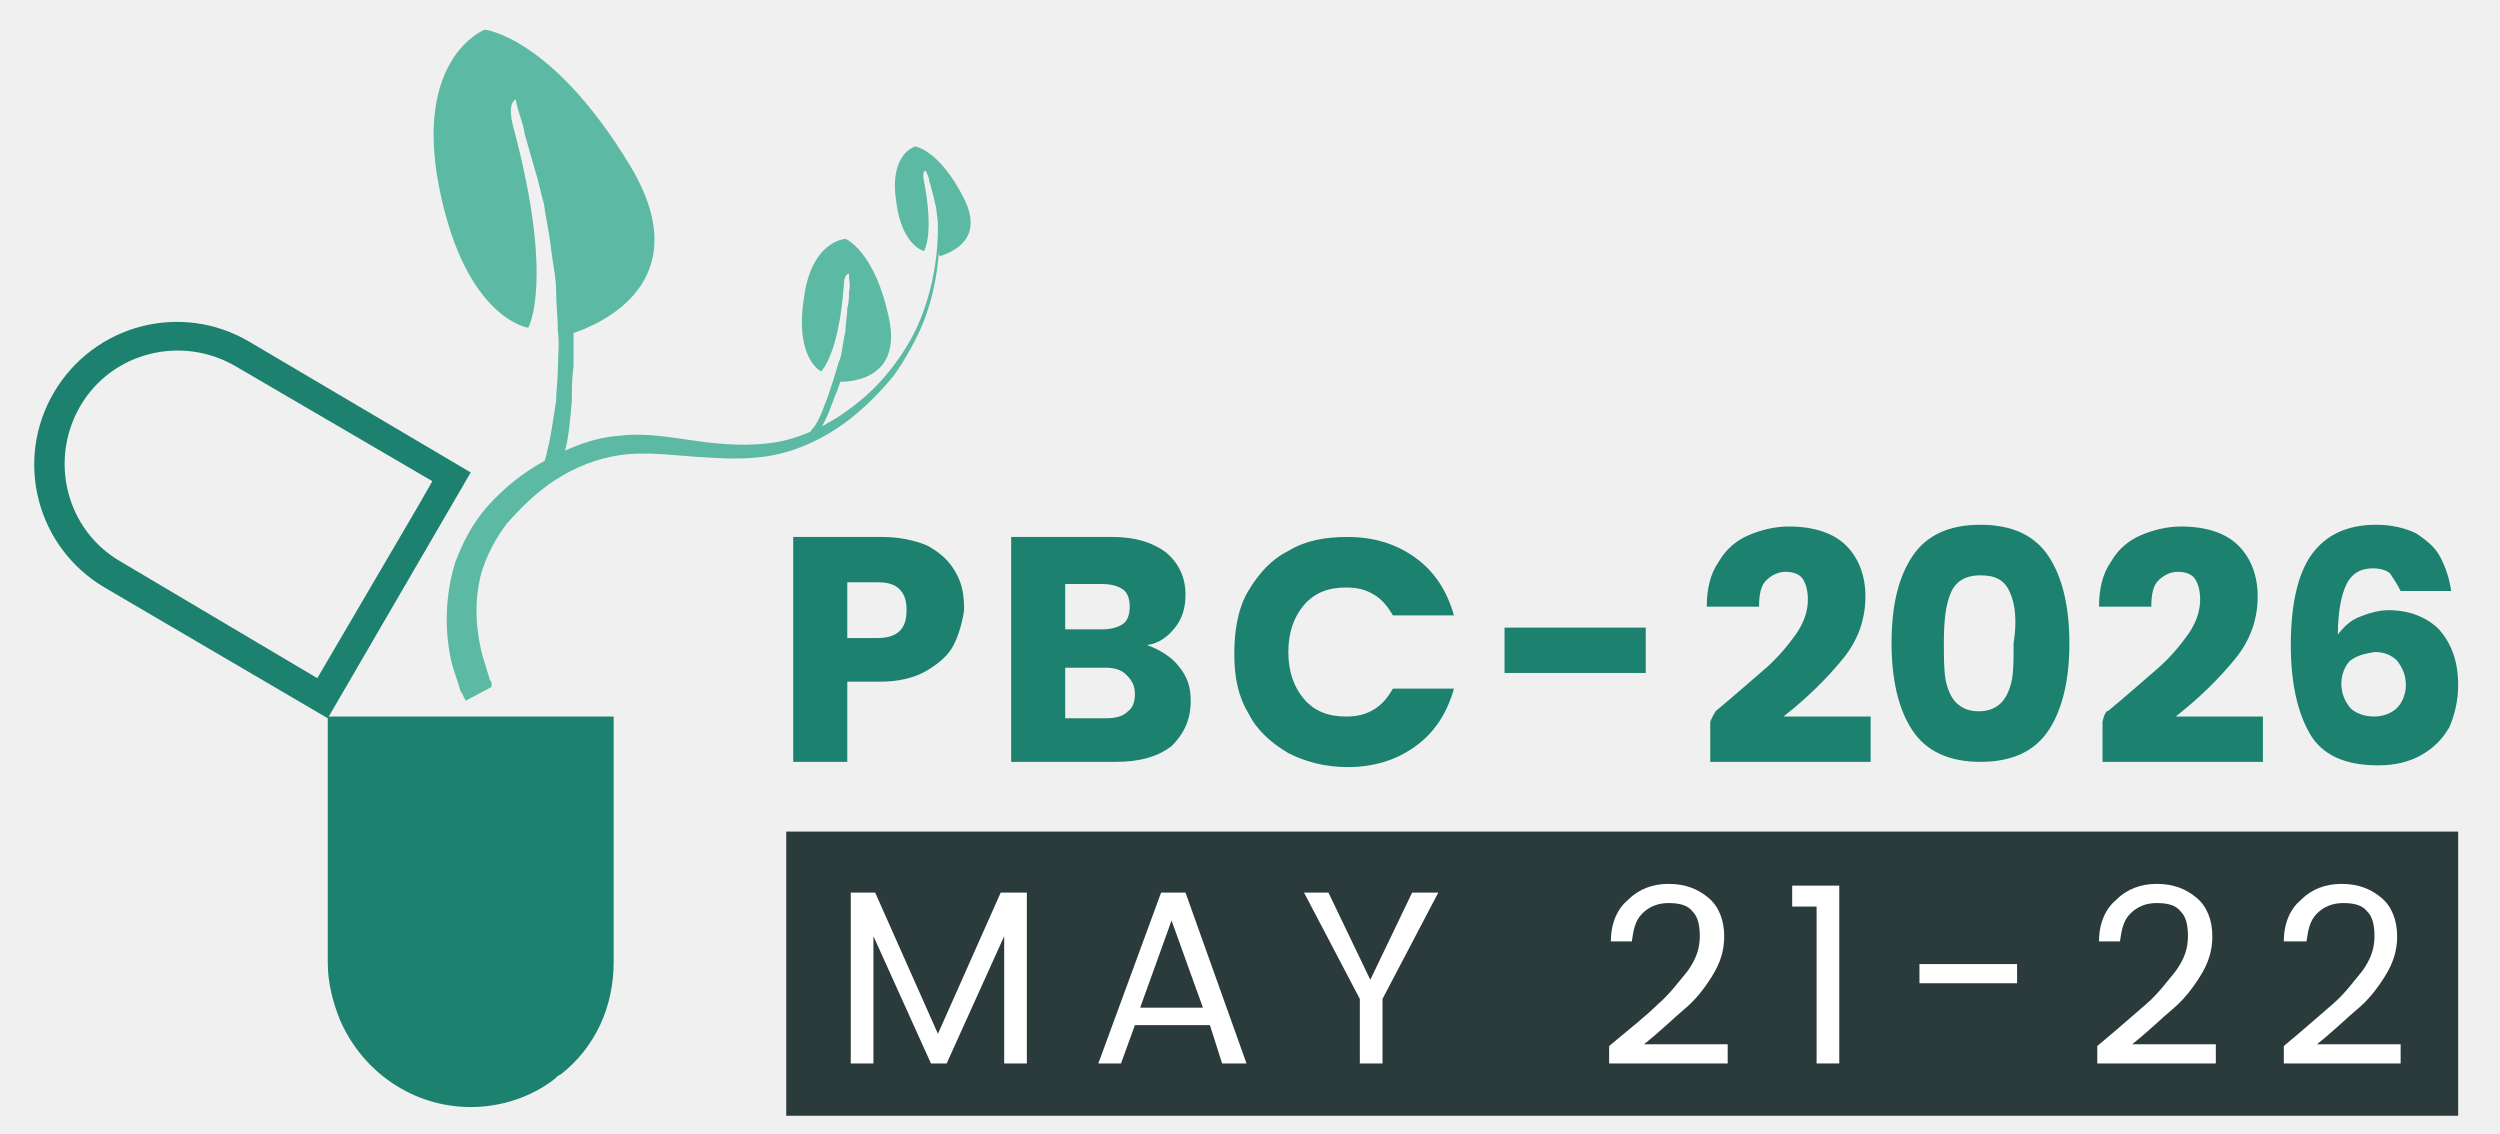
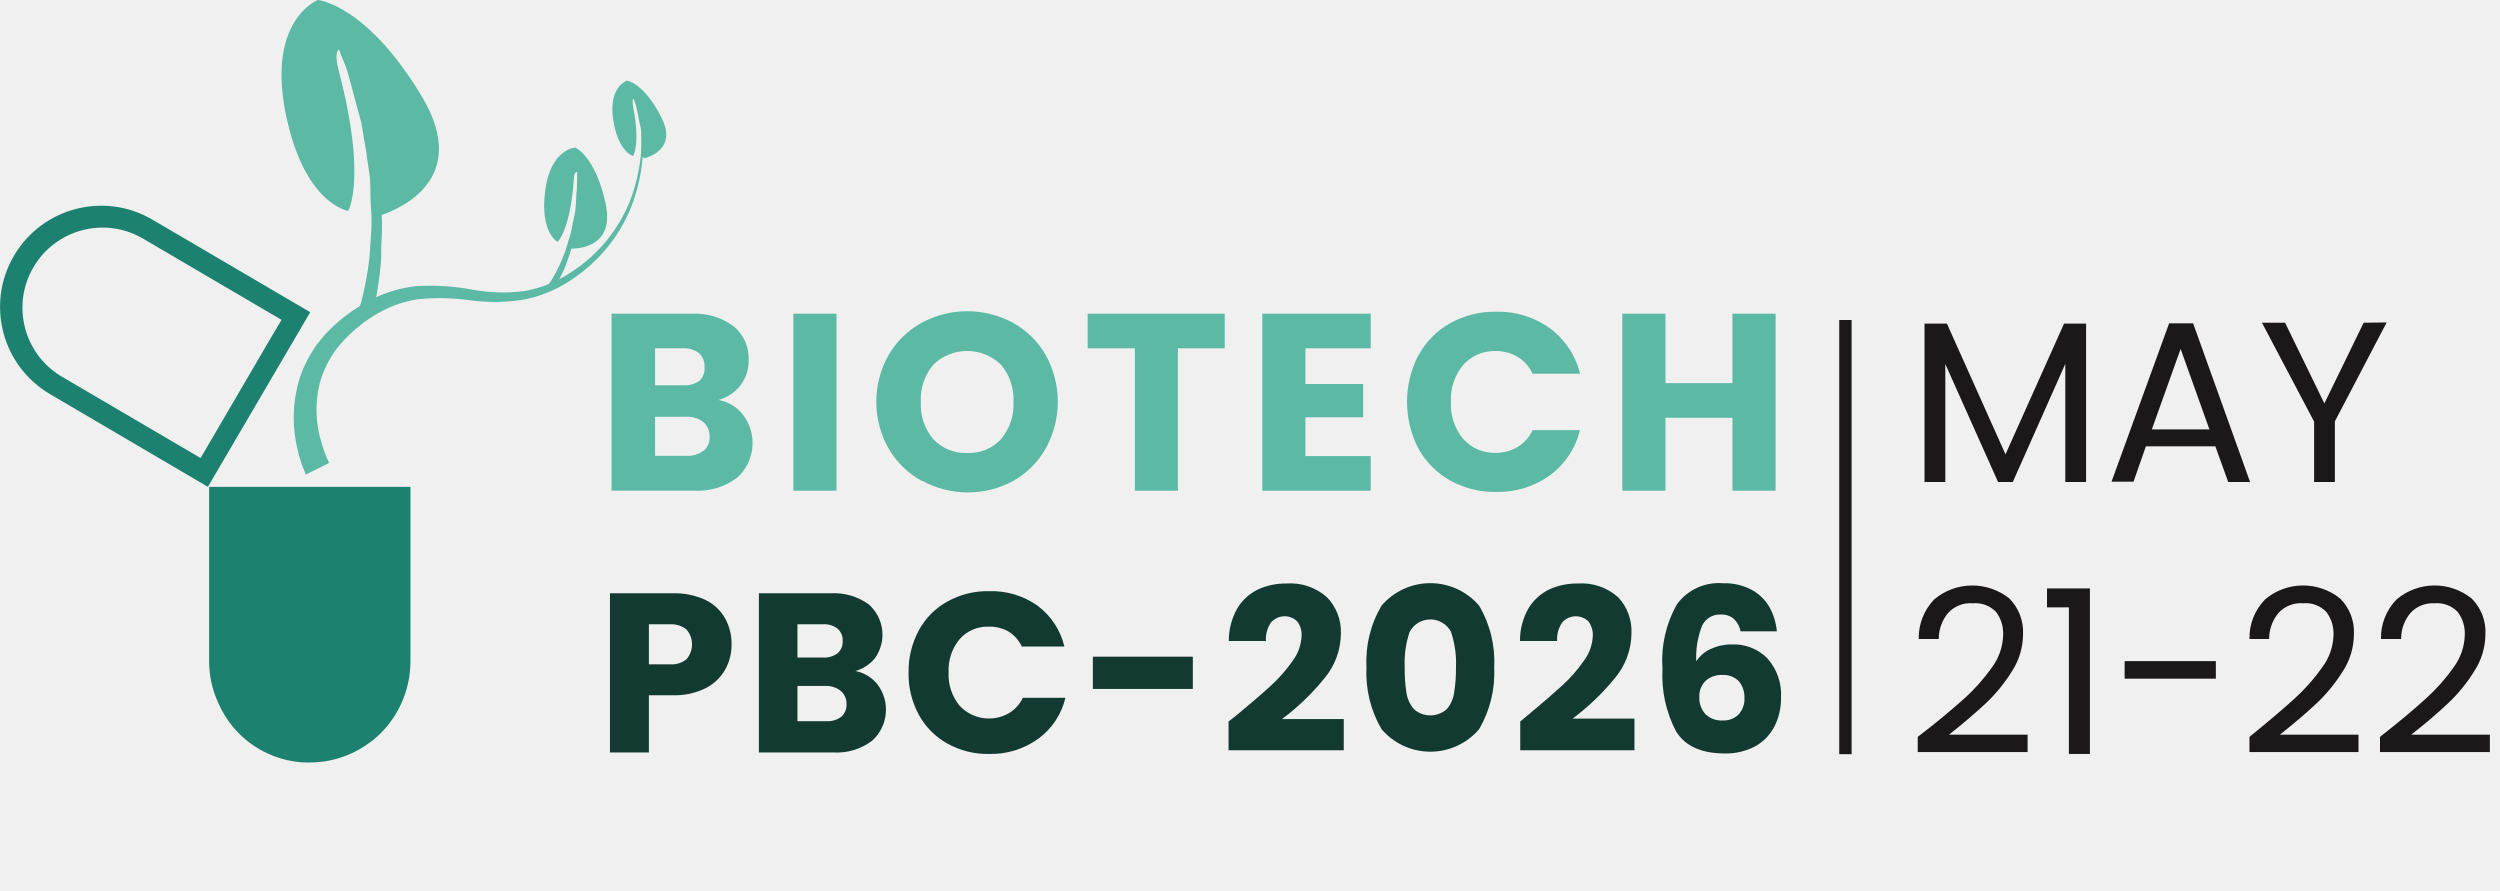
- <svg xmlns="http://www.w3.org/2000/svg" version="1.1" id="Layer_1" x="0px" y="0px" viewBox="0 0 143.4 65" style="enable-background:new 0 0 143.4 65;" xml:space="preserve">
-   <style type="text/css">
- 	.st0{fill:#2F2F2F;}
- 	.st1{fill:#B21A81;}
- 	.st2{fill:#FFFFFF;}
- 	.st3{fill:#3C3E3D;}
- 	.st4{fill:#31BFC3;}
- 	.st5{opacity:0.25;}
- 	.st6{fill:#808080;}
- 	.st7{fill:none;stroke:#808080;stroke-width:0.398;stroke-miterlimit:10;}
- 	.st8{fill:#93B48E;}
- 	.st9{opacity:0.88;fill:none;stroke:#93B48E;stroke-width:0.914;stroke-miterlimit:10;}
- 	.st10{fill:#E9A036;}
- 	.st11{fill:#A95A21;}
- 	.st12{fill:none;stroke:#DE001C;stroke-width:0.487;stroke-miterlimit:10;}
- 	.st13{fill:#1C816E;}
- 	.st14{fill:#5BB9A4;}
- 	.st15{fill:#122D24;}
- 	.st16{fill:#175929;}
- 	.st17{fill:#80BC27;}
- 	.st18{fill:#7FBA28;}
- 	.st19{fill:#7FB829;}
- 	.st20{fill:#80BC28;}
- 	.st21{fill:#80BC2A;}
- 	.st22{fill:#3C7651;}
- 	.st23{fill:#3B7550;}
- 	.st24{fill:#80AA94;}
- 	.st25{fill:#FAFCFC;}
- 	.st26{fill:#25524A;}
- 	.st27{fill:#A9A01F;}
- 	.st28{fill:#23995B;}
- 	.st29{fill:#1D4479;}
- 	.st30{fill:none;stroke:#262728;stroke-width:1.077;stroke-miterlimit:10;}
- 	.st31{fill:#28378C;}
- 	.st32{fill:#40A6E2;}
- 	.st33{fill:#FCCE1C;}
- 	.st34{fill:none;stroke:#737373;stroke-width:1.11;stroke-miterlimit:10;}
- 	.st35{fill:#00B9D7;}
- 	.st36{fill:none;stroke:#FFFFFF;stroke-width:1.562;stroke-miterlimit:10;}
- 	.st37{fill:#2B3A3B;}
- 	.st38{fill:none;stroke:#6E1215;stroke-width:0.642;stroke-miterlimit:10;}
- 	.st39{fill:none;stroke:#6E1215;stroke-width:0.447;stroke-miterlimit:10;}
- 	.st40{opacity:0.88;fill:none;stroke:#93B48E;stroke-width:0.56;stroke-miterlimit:10;}
- 	.st41{fill:none;stroke:#FFFFFF;stroke-width:0.94;stroke-miterlimit:10;}
- 	.st42{fill:none;stroke:#737373;stroke-width:0.501;stroke-miterlimit:10;}
- 	.st43{fill:none;stroke:#FFFFFF;stroke-width:1.389;stroke-miterlimit:10;}
- 	.st44{fill:none;stroke:#737373;stroke-width:0.74;stroke-miterlimit:10;}
- 	.st45{fill:none;stroke:#23995B;stroke-width:0.663;stroke-miterlimit:10;}
- 	.st46{fill:none;stroke:#23995B;stroke-width:0.396;stroke-miterlimit:10;}
- 	.st47{fill:none;stroke:#28378C;stroke-width:2;stroke-miterlimit:10;}
- 	.st48{fill:none;stroke:#28378C;stroke-width:1.091;stroke-miterlimit:10;}
- 	.st49{fill:#96AFCE;}
- 	.st50{fill:#3B3888;}
- 	.st51{fill:none;stroke:#DE001C;stroke-width:0.451;stroke-miterlimit:10;}
- 	.st52{fill:none;stroke:#DE001C;stroke-width:0.198;stroke-miterlimit:10;}
- 	.st53{fill:none;stroke:#DE001C;stroke-width:0.354;stroke-miterlimit:10;}
- 	.st54{fill:none;stroke:#808080;stroke-width:0.342;stroke-miterlimit:10;}
- 	.st55{fill:none;stroke:#808080;stroke-width:0.228;stroke-miterlimit:10;}
- 	.st56{fill:#37B2B5;}
- 	.st57{fill:#000100;}
- 	.st58{fill:none;stroke:#C85119;stroke-width:0.847;stroke-miterlimit:10;}
- 	.st59{fill:#C85119;}
- 	.st60{fill:#1A1718;}
- 	.st61{fill:none;stroke:#96AFCE;stroke-width:0.524;stroke-miterlimit:10;}
- 	.st62{fill:#F2F3F1;}
- 	.st63{fill:#F2F3F2;}
- 	.st64{fill:#F1F6F2;}
- 	.st65{fill:#EFF2F0;}
- 	.st66{fill:#DFE8E2;}
- 	.st67{fill:#EDF0EC;}
- 	.st68{fill:none;stroke:#808080;stroke-width:0.736;stroke-miterlimit:10;}
- 	.st69{fill:none;stroke:#25524A;stroke-width:1.193;stroke-miterlimit:10;}
- 	.st70{fill:#3CA835;}
- 	.st71{fill:#020201;}
- 	.st72{fill:#37B2B5;stroke:#37B2B5;stroke-width:0.682;stroke-miterlimit:10;}
- 	.st73{fill:#737373;}
- 	.st74{fill:#0B4485;}
- 	.st75{fill:none;stroke:#262728;stroke-width:1.19;stroke-miterlimit:10;}
- 	.st76{fill:#6E1215;}
- 	.st77{opacity:0.88;}
- 	.st78{fill:#DE001C;}
- 	.st79{fill:#DF001B;}
- 	.st80{fill:#020201;stroke:#FFFFFF;stroke-width:0.541;stroke-miterlimit:10;}
- 	.st81{fill:#DF001B;stroke:#FFFFFF;stroke-width:0.541;stroke-miterlimit:10;}
- 	.st82{fill:#FFFFFF;stroke:#FFFFFF;stroke-width:2;stroke-miterlimit:10;}
- 	.st83{fill:#23985B;}
- 	.st84{fill:#262728;}
- 	.st85{fill:none;stroke:#FFFFFF;stroke-width:1.614;stroke-miterlimit:10;}
- 	.st86{fill:none;stroke:#737373;stroke-width:0.765;stroke-miterlimit:10;}
- 	.st87{fill:none;stroke:#808080;stroke-width:0.367;stroke-miterlimit:10;}
- 	.st88{fill:none;stroke:#40A6E2;stroke-width:1.408;stroke-miterlimit:10;}
- 	.st89{fill:#DF001B;stroke:#FFFFFF;stroke-width:0.456;stroke-miterlimit:10;}
- 	.st90{fill:#1A1818;}
- </style>
-   <g>
-     <g>
-       <path class="st13" d="M54.7,37c-0.3,0.6-0.9,1.1-1.6,1.5c-0.7,0.4-1.6,0.6-2.6,0.6h-1.9v4.6h-3.1V30.8h5.1c1,0,1.9,0.2,2.6,0.5    c0.7,0.4,1.2,0.8,1.6,1.5s0.5,1.3,0.5,2.2C55.2,35.7,55,36.4,54.7,37z M51.6,36.2c0.3-0.3,0.4-0.7,0.4-1.2c0-0.5-0.1-0.9-0.4-1.2    c-0.3-0.3-0.7-0.4-1.3-0.4h-1.7v3.2h1.7C50.8,36.6,51.3,36.5,51.6,36.2z" />
-       <path class="st13" d="M67.6,38.2c0.5,0.6,0.7,1.2,0.7,2c0,1.1-0.4,1.9-1.1,2.6c-0.8,0.6-1.8,0.9-3.2,0.9h-6V30.8h5.8    c1.3,0,2.3,0.3,3.1,0.9c0.7,0.6,1.1,1.4,1.1,2.4c0,0.8-0.2,1.4-0.6,1.9c-0.4,0.5-0.9,0.9-1.6,1C66.6,37.3,67.2,37.7,67.6,38.2z     M61.1,36.1h2.1c0.5,0,0.9-0.1,1.2-0.3c0.3-0.2,0.4-0.6,0.4-1c0-0.4-0.1-0.8-0.4-1s-0.7-0.3-1.2-0.3h-2.1V36.1z M64.7,40.8    c0.3-0.2,0.4-0.6,0.4-1c0-0.5-0.2-0.8-0.5-1.1c-0.3-0.3-0.7-0.4-1.2-0.4h-2.3v2.9h2.3C64,41.2,64.4,41.1,64.7,40.8z" />
-       <path class="st13" d="M71.6,33.9c0.6-1,1.3-1.8,2.3-2.3c1-0.6,2.1-0.8,3.4-0.8c1.5,0,2.8,0.4,3.9,1.2c1.1,0.8,1.8,1.9,2.2,3.3    h-3.5c-0.3-0.5-0.6-0.9-1.1-1.2c-0.5-0.3-1-0.4-1.6-0.4c-1,0-1.8,0.3-2.4,1c-0.6,0.7-0.9,1.6-0.9,2.7s0.3,2,0.9,2.7    c0.6,0.7,1.4,1,2.4,1c0.6,0,1.1-0.1,1.6-0.4c0.5-0.3,0.8-0.7,1.1-1.2h3.5c-0.4,1.4-1.1,2.5-2.2,3.3c-1.1,0.8-2.4,1.2-3.9,1.2    c-1.3,0-2.4-0.3-3.4-0.8c-1-0.6-1.8-1.3-2.3-2.3c-0.6-1-0.8-2.1-0.8-3.4S71,34.9,71.6,33.9z" />
-       <path class="st13" d="M94.4,36v2.6h-8.1V36H94.4z" />
-       <path class="st13" d="M98.4,40.8c1.2-1,2.1-1.8,2.8-2.4c0.7-0.6,1.3-1.3,1.8-2c0.5-0.7,0.7-1.4,0.7-2c0-0.5-0.1-0.9-0.3-1.2    c-0.2-0.3-0.6-0.4-1-0.4s-0.8,0.2-1.1,0.5c-0.3,0.3-0.4,0.8-0.4,1.5h-3c0-1,0.2-1.9,0.7-2.6c0.4-0.7,1-1.2,1.7-1.5    c0.7-0.3,1.5-0.5,2.3-0.5c1.5,0,2.6,0.4,3.3,1.1s1.1,1.7,1.1,2.9c0,1.3-0.4,2.5-1.3,3.6c-0.9,1.1-2,2.2-3.4,3.3h5v2.6h-9.2v-2.3    C98.3,40.9,98.5,40.7,98.4,40.8z" />
-       <path class="st13" d="M109.7,31.9c0.8-1.2,2.1-1.8,3.9-1.8c1.8,0,3.1,0.6,3.9,1.8s1.2,2.9,1.2,5c0,2.1-0.4,3.8-1.2,5    s-2.1,1.8-3.9,1.8c-1.8,0-3.1-0.6-3.9-1.8c-0.8-1.2-1.2-2.9-1.2-5C108.5,34.7,108.9,33.1,109.7,31.9z M115.3,34    c-0.3-0.7-0.8-1-1.7-1c-0.8,0-1.4,0.3-1.7,1c-0.3,0.7-0.4,1.6-0.4,2.9c0,0.8,0,1.5,0.1,2.1c0.1,0.5,0.3,1,0.6,1.3    c0.3,0.3,0.7,0.5,1.3,0.5s1-0.2,1.3-0.5c0.3-0.3,0.5-0.8,0.6-1.3c0.1-0.5,0.1-1.2,0.1-2.1C115.7,35.6,115.6,34.7,115.3,34z" />
-       <path class="st13" d="M120.9,40.8c1.2-1,2.1-1.8,2.8-2.4c0.7-0.6,1.3-1.3,1.8-2c0.5-0.7,0.7-1.4,0.7-2c0-0.5-0.1-0.9-0.3-1.2    c-0.2-0.3-0.6-0.4-1-0.4s-0.8,0.2-1.1,0.5c-0.3,0.3-0.4,0.8-0.4,1.5h-3c0-1,0.2-1.9,0.7-2.6c0.4-0.7,1-1.2,1.7-1.5    c0.7-0.3,1.5-0.5,2.3-0.5c1.5,0,2.6,0.4,3.3,1.1s1.1,1.7,1.1,2.9c0,1.3-0.4,2.5-1.3,3.6c-0.9,1.1-2,2.2-3.4,3.3h5v2.6h-9.2v-2.3    C120.7,40.9,120.9,40.7,120.9,40.8z" />
-       <path class="st13" d="M137.1,32.9c-0.2-0.2-0.6-0.3-1-0.3c-0.7,0-1.2,0.3-1.5,0.9c-0.3,0.6-0.5,1.6-0.5,2.9c0.3-0.4,0.7-0.8,1.2-1    c0.5-0.2,1.1-0.4,1.7-0.4c1.2,0,2.2,0.4,2.9,1.1c0.7,0.8,1.1,1.8,1.1,3.2c0,0.9-0.2,1.7-0.5,2.4c-0.4,0.7-0.9,1.2-1.6,1.6    c-0.7,0.4-1.5,0.6-2.5,0.6c-1.9,0-3.2-0.6-3.9-1.8c-0.7-1.2-1.1-2.9-1.1-5.1c0-2.3,0.4-4.1,1.2-5.2c0.8-1.1,2-1.7,3.7-1.7    c0.9,0,1.7,0.2,2.3,0.5c0.6,0.4,1.1,0.8,1.4,1.4c0.3,0.6,0.5,1.2,0.6,1.9h-2.9C137.5,33.5,137.3,33.2,137.1,32.9z M134.8,37.9    c-0.3,0.3-0.5,0.8-0.5,1.3c0,0.6,0.2,1,0.5,1.4c0.3,0.3,0.8,0.5,1.4,0.5c0.5,0,1-0.2,1.3-0.5c0.3-0.3,0.5-0.8,0.5-1.3    c0-0.6-0.2-1-0.5-1.4c-0.3-0.3-0.7-0.5-1.3-0.5C135.6,37.5,135.2,37.6,134.8,37.9z" />
-     </g>
-     <g>
-       <g>
-         <g>
-           <path class="st13" d="M14.3,19.6c-3.9-2.3-8.9-1-11.2,2.9c-2.3,3.9-1,8.9,2.9,11.2l12.8,7.5L27,27.1L14.3,19.6z M18.2,38.9      L6.9,32.2c-3.1-1.8-4.1-5.8-2.3-8.9c1.8-3.1,5.8-4.1,8.9-2.3l11.3,6.6L24,29L18.2,38.9z" />
-         </g>
-       </g>
-       <g>
-         <path class="st13" d="M27,63.5C27,63.5,27,63.5,27,63.5c1.8,0,3.5-0.6,4.8-1.6c0.1-0.1,0.2-0.2,0.4-0.3c1.9-1.5,3-3.8,3-6.4     l0-14.1l-16.4,0l0,14.1c0,1.2,0.3,2.3,0.7,3.3C20.8,61.5,23.7,63.5,27,63.5C26.9,63.5,27,63.5,27,63.5z" />
-       </g>
-       <g>
-         <g>
-           <path class="st14" d="M26.7,40.2c0,0,0-0.1-0.1-0.2c0-0.1-0.1-0.2-0.2-0.4c-0.1-0.4-0.3-0.9-0.5-1.6c-0.3-1.3-0.5-3.4,0.2-5.7      c0.4-1.1,1-2.3,1.9-3.3c0.9-1,2-1.9,3.3-2.6c1.3-0.7,2.7-1.3,4.2-1.4c1.5-0.2,3,0.1,4.5,0.3c1.4,0.2,2.9,0.3,4.3,0.1      c1.4-0.2,2.7-0.8,3.8-1.5c1.2-0.8,2.1-1.6,2.9-2.6c0.8-1,1.4-2,1.8-3c0.8-2,1-3.9,1-5.2c0-0.6,0-1.1-0.1-1.5c0-0.3,0-0.5,0-0.5      s0,0.2,0.1,0.5c0,0.3,0.1,0.8,0.1,1.5c0,1.3-0.1,3.2-0.9,5.3c-0.4,1-1,2.1-1.7,3.1c-0.8,1-1.8,2-2.9,2.8c-1.1,0.8-2.5,1.5-4,1.8      c-1.5,0.3-3,0.2-4.5,0.1c-1.5-0.1-2.9-0.3-4.3-0.1c-1.4,0.2-2.6,0.7-3.7,1.4c-1.1,0.7-2,1.6-2.8,2.5c-0.7,0.9-1.2,1.9-1.5,2.9      c-0.5,1.9-0.2,3.7,0.1,4.8c0.2,0.6,0.3,1,0.4,1.3c0.1,0.1,0.1,0.2,0.1,0.3c0,0.1,0,0.1,0,0.1L26.7,40.2z" />
-         </g>
-         <g>
-           <path class="st14" d="M32.4,25.9c0.2-0.7,0.3-1.7,0.4-2.9c0-0.6,0-1.3,0.1-2c0-0.6,0-1.2,0-1.9c1.5-0.5,7.2-2.9,3.3-9.5      c-4.5-7.5-8.4-7.9-8.4-7.9s-4.1,1.6-2.6,9.1c1.5,7.5,5.1,8,5.1,8s1.5-2.6-0.8-11.3c-0.4-1.4-0.1-1.7,0.1-1.8c0,0,0,0.1,0,0.1      C29.7,6.4,30,7,30.1,7.7c0.2,0.7,0.4,1.4,0.6,2.1c0.2,0.6,0.3,1.2,0.5,1.9c0.1,0.8,0.3,1.6,0.4,2.5c0.1,0.9,0.3,1.7,0.3,2.5      c0,0.8,0.1,1.5,0.1,2.3c0.1,0.7,0,1.5,0,2.1c0,0.7-0.1,1.3-0.1,1.9c-0.2,1.2-0.3,2.1-0.5,2.8c-0.1,0.6-0.3,1-0.3,1l1.1,0.3      C32.1,27,32.2,26.7,32.4,25.9z" />
-         </g>
-         <g>
-           <path class="st14" d="M47,24.7c0.2-0.3,0.4-0.7,0.6-1.2c0.1-0.3,0.2-0.5,0.3-0.8c0.1-0.2,0.2-0.5,0.3-0.8c0.7,0,3.5-0.2,2.8-3.6      c-0.8-3.9-2.5-4.6-2.5-4.6s-2,0.1-2.4,3.5c-0.5,3.4,1,4.1,1,4.1s1-0.9,1.3-4.9c0-0.6,0.2-0.7,0.3-0.7c0,0,0,0,0,0.1      c0,0.3,0.1,0.6,0,0.9c0,0.3,0,0.6-0.1,1c0,0.4-0.1,0.8-0.1,1.2c0,0.2-0.1,0.4-0.1,0.6c-0.1,0.4-0.1,0.9-0.3,1.3      c-0.1,0.3-0.2,0.7-0.3,1c-0.1,0.3-0.2,0.6-0.3,0.9c-0.1,0.3-0.2,0.5-0.3,0.8c-0.2,0.5-0.4,0.9-0.6,1.1c-0.2,0.3-0.3,0.4-0.3,0.4      l0.4,0.3C46.7,25.2,46.8,25,47,24.7z" />
-         </g>
-         <g>
-           <path class="st14" d="M53.8,14.4c0-0.2,0-0.3,0-0.5c0-0.3,0-0.8,0-1.1c0-0.3-0.1-0.6-0.1-0.9c-0.1-0.3-0.1-0.5-0.2-0.8      c-0.1-0.3-0.1-0.5-0.2-0.7c0-0.2-0.1-0.4-0.2-0.6c0,0,0,0,0,0c-0.1,0-0.2,0.1-0.1,0.6c0.6,3.1,0,4,0,4s-1.3-0.3-1.6-2.9      c-0.4-2.7,1.1-3.1,1.1-3.1s1.4,0.2,2.8,3c1.2,2.4-0.8,3.1-1.4,3.3L53.8,14.4z" />
-         </g>
-       </g>
-     </g>
-     <g>
-       <rect x="45.1" y="47.7" class="st37" width="95.9" height="16.3" />
-     </g>
-     <g>
-       <path class="st2" d="M58.9,51.3V61h-1.3v-7.3L54.3,61h-0.9l-3.3-7.3V61h-1.3v-9.8h1.4l3.6,8.1l3.6-8.1H58.9z" />
-       <path class="st2" d="M69.4,58.8h-4.3L64.3,61H63l3.6-9.8H68l3.5,9.8h-1.4L69.4,58.8z M69,57.8l-1.8-5l-1.8,5H69z" />
-       <path class="st2" d="M82.5,51.2l-3.2,6.1V61H78v-3.7l-3.2-6.1h1.4l2.4,5l2.4-5H82.5z" />
-       <path class="st2" d="M95.1,57.6c0.7-0.6,1.2-1.3,1.7-1.9c0.5-0.7,0.7-1.3,0.7-2c0-0.6-0.1-1.1-0.4-1.4c-0.3-0.4-0.8-0.5-1.4-0.5    c-0.6,0-1.1,0.2-1.5,0.6c-0.4,0.4-0.5,0.9-0.6,1.6h-1.2c0-1.1,0.4-1.9,1-2.4c0.6-0.6,1.4-0.9,2.3-0.9c1,0,1.7,0.3,2.3,0.8    c0.6,0.5,0.9,1.3,0.9,2.2c0,0.8-0.2,1.5-0.7,2.3s-1,1.4-1.6,1.9s-1.3,1.2-2.3,2h4.8v1.1h-6.8V60C93.5,59,94.5,58.2,95.1,57.6z" />
-       <path class="st2" d="M102.8,52v-1.2h2.7V61h-1.3v-9H102.8z" />
-       <path class="st2" d="M115.7,55.3v1.1h-5.6v-1.1H115.7z" />
-       <path class="st2" d="M123.1,57.6c0.7-0.6,1.2-1.3,1.7-1.9c0.5-0.7,0.7-1.3,0.7-2c0-0.6-0.1-1.1-0.4-1.4c-0.3-0.4-0.8-0.5-1.4-0.5    c-0.6,0-1.1,0.2-1.5,0.6c-0.4,0.4-0.5,0.9-0.6,1.6h-1.2c0-1.1,0.4-1.9,1-2.4c0.6-0.6,1.4-0.9,2.3-0.9c1,0,1.7,0.3,2.3,0.8    c0.6,0.5,0.9,1.3,0.9,2.2c0,0.8-0.2,1.5-0.7,2.3s-1,1.4-1.6,1.9s-1.3,1.2-2.3,2h4.8v1.1h-6.8V60C121.5,59,122.4,58.2,123.1,57.6z" />
-       <path class="st2" d="M133.8,57.6c0.7-0.6,1.2-1.3,1.7-1.9c0.5-0.7,0.7-1.3,0.7-2c0-0.6-0.1-1.1-0.4-1.4c-0.3-0.4-0.8-0.5-1.4-0.5    c-0.6,0-1.1,0.2-1.5,0.6c-0.4,0.4-0.5,0.9-0.6,1.6H131c0-1.1,0.4-1.9,1-2.4c0.6-0.6,1.4-0.9,2.3-0.9c1,0,1.7,0.3,2.3,0.8    c0.6,0.5,0.9,1.3,0.9,2.2c0,0.8-0.2,1.5-0.7,2.3s-1,1.4-1.6,1.9s-1.3,1.2-2.3,2h4.8v1.1H131V60C132.2,59,133.1,58.2,133.8,57.6z" />
-     </g>
-   </g>
+ <svg xmlns="http://www.w3.org/2000/svg" id="Layer_1" data-name="Layer 1" viewBox="0 0 202.27 72.03">
+   <defs>
+     <style>.cls-1{fill:#1c816e;}.cls-2{fill:#5bb9a4;}.cls-3{fill:#123a31;}.cls-4{fill:#1a1818;}</style>
+   </defs>
+   <path class="cls-1" d="M12.33,17.77A8.18,8.18,0,1,0,4.05,31.89l12.77,7.5L25.1,25.26Zm3.9,19.29L4.91,30.42a6.48,6.48,0,0,1,6.55-11.18l11.32,6.64L22,27.19Z" />
+   <path class="cls-1" d="M25,61.69h.06a8.09,8.09,0,0,0,4.78-1.56l.37-.27a8.23,8.23,0,0,0,3-6.36V39.39H16.92V53.51a8,8,0,0,0,.73,3.34A8,8,0,0,0,25,61.7Z" />
+   <path class="cls-2" d="M24.74,38.4a1.37,1.37,0,0,0-.07-.16c0-.09-.09-.23-.16-.41a11.87,11.87,0,0,1-.46-1.57,10.88,10.88,0,0,1,.22-5.74,10,10,0,0,1,1.93-3.34,12.91,12.91,0,0,1,3.26-2.62,10.39,10.39,0,0,1,4.24-1.41,18.55,18.55,0,0,1,4.49.28,13.83,13.83,0,0,0,4.25.12A9.9,9.9,0,0,0,46.24,22a12.2,12.2,0,0,0,2.9-2.61,12.58,12.58,0,0,0,1.78-3,14.23,14.23,0,0,0,1-5.17,13.93,13.93,0,0,0-.06-1.49c0-.34,0-.53,0-.53s0,.19.07.53.08.84.11,1.49a14.33,14.33,0,0,1-.87,5.26,12.51,12.51,0,0,1-1.72,3.14,12.68,12.68,0,0,1-2.9,2.8,10.75,10.75,0,0,1-4,1.79,14.64,14.64,0,0,1-4.48.09,17.48,17.48,0,0,0-4.26-.09,9.3,9.3,0,0,0-3.7,1.42,11.64,11.64,0,0,0-2.79,2.48A8.47,8.47,0,0,0,25.87,31,9.05,9.05,0,0,0,26,35.79a10.25,10.25,0,0,0,.45,1.28c.07.14.11.24.15.31l0,.09Z" />
+   <path class="cls-2" d="M30.42,24.14a29.5,29.5,0,0,0,.4-2.93c.05-.6,0-1.26.06-1.95a16.93,16.93,0,0,0,0-1.87c1.49-.5,7.2-2.92,3.29-9.52C29.67.33,25.71,0,25.71,0s-4.08,1.6-2.62,9.06,5.08,8,5.08,8,1.53-2.57-.75-11.29c-.36-1.36-.13-1.68,0-1.76a.61.61,0,0,0,.05.12c.2.56.5,1.13.68,1.79s.37,1.35.56,2.07.34,1.24.51,1.87l.42,2.46c.09.86.29,1.7.32,2.55s0,1.54.08,2.28A14.8,14.8,0,0,1,30,19.23c-.05.67-.07,1.31-.14,1.89a25.38,25.38,0,0,1-.5,2.77,8.4,8.4,0,0,1-.28,1l1.05.31A8.62,8.62,0,0,0,30.42,24.14Z" />
+   <path class="cls-2" d="M45.06,22.94a11.71,11.71,0,0,0,.6-1.19c.11-.26.2-.54.31-.83a6.24,6.24,0,0,0,.25-.8c.71,0,3.5-.21,2.79-3.6-.82-3.87-2.46-4.58-2.46-4.58s-2,.09-2.44,3.49,1,4.14,1,4.14,1-.88,1.31-4.94c0-.63.19-.74.27-.74s0,0,0,0a8.05,8.05,0,0,1,0,.87q0,.46-.06,1c0,.4-.05.8-.07,1.21l-.12.64c-.12.42-.14.86-.27,1.28s-.2.67-.3,1a6.09,6.09,0,0,1-.32.91c-.12.28-.22.54-.34.78a12.18,12.18,0,0,1-.61,1.12c-.16.25-.27.4-.27.4l.4.28A4.85,4.85,0,0,0,45.06,22.94Z" />
+   <path class="cls-2" d="M51.89,12.63c0-.17,0-.34,0-.51a9.21,9.21,0,0,0,0-1c0-.3,0-.6-.08-.9s-.11-.53-.16-.79-.1-.51-.16-.74A5.54,5.54,0,0,0,51.28,8l0,0c-.07,0-.15.13-.06.62.61,3.12,0,4,0,4S50,12.3,49.61,9.65s1.12-3.13,1.12-3.13,1.39.2,2.79,3c1.23,2.41-.83,3.14-1.37,3.28Z" />
+   <path class="cls-2" d="M60.14,33.59a3.77,3.77,0,0,1-.5,5.06,5.3,5.3,0,0,1-3.5,1.05H49.48V25.38h6.44a5.31,5.31,0,0,1,3.41,1,3.32,3.32,0,0,1,1.24,2.71,3.26,3.26,0,0,1-.67,2.1,3.44,3.44,0,0,1-1.76,1.17A3.3,3.3,0,0,1,60.14,33.59ZM53,31.17h2.28a2,2,0,0,0,1.32-.37A1.34,1.34,0,0,0,57,29.69a1.39,1.39,0,0,0-.46-1.13,2,2,0,0,0-1.32-.38H53Zm3.93,5.31a1.39,1.39,0,0,0,.48-1.15,1.49,1.49,0,0,0-.5-1.18,2.05,2.05,0,0,0-1.38-.43H53v3.16h2.57A2.06,2.06,0,0,0,56.89,36.48Z" />
+   <path class="cls-2" d="M67.68,25.38V39.7H64.19V25.38Z" />
+   <path class="cls-2" d="M74.56,38.9a7,7,0,0,1-2.67-2.62,7.69,7.69,0,0,1,0-7.55,7,7,0,0,1,2.67-2.61,7.75,7.75,0,0,1,7.4,0,6.85,6.85,0,0,1,2.65,2.61,7.8,7.8,0,0,1,0,7.55A6.94,6.94,0,0,1,82,38.9a7.73,7.73,0,0,1-7.39,0ZM81,35.52a4.32,4.32,0,0,0,1-3,4.33,4.33,0,0,0-1-3,3.92,3.92,0,0,0-5.5,0,4.31,4.31,0,0,0-1,3,4.33,4.33,0,0,0,1,3,3.56,3.56,0,0,0,2.76,1.13A3.5,3.5,0,0,0,81,35.52Z" />
+   <path class="cls-2" d="M99.09,25.38v2.8H95.3V39.7H91.82V28.18H88v-2.8Z" />
+   <path class="cls-2" d="M105.62,28.18v2.89h4.67v2.69h-4.67V36.9h5.28v2.8h-8.77V25.38h8.77v2.8Z" />
+   <path class="cls-2" d="M114.77,28.74a6.57,6.57,0,0,1,2.56-2.59,7.39,7.39,0,0,1,3.72-.93,7.09,7.09,0,0,1,4.36,1.35,6.45,6.45,0,0,1,2.43,3.67H124a3.08,3.08,0,0,0-1.22-1.37A3.43,3.43,0,0,0,121,28.4a3.37,3.37,0,0,0-2.61,1.12,4.33,4.33,0,0,0-1,3,4.33,4.33,0,0,0,1,3A3.37,3.37,0,0,0,121,36.64a3.43,3.43,0,0,0,1.78-.47A3.08,3.08,0,0,0,124,34.8h3.83a6.43,6.43,0,0,1-2.43,3.66,7.15,7.15,0,0,1-4.36,1.34,7.39,7.39,0,0,1-3.72-.93,6.61,6.61,0,0,1-2.56-2.58,8.2,8.2,0,0,1,0-7.55Z" />
+   <path class="cls-2" d="M143.66,25.38V39.7h-3.49V33.8h-5.42v5.9h-3.49V25.38h3.49V31h5.42V25.38Z" />
+   <path class="cls-3" d="M58.67,54.18a3.77,3.77,0,0,1-1.58,1.5,5.56,5.56,0,0,1-2.65.57H52.5v4.63H49.35V48h5.09a5.94,5.94,0,0,1,2.62.53A3.67,3.67,0,0,1,58.65,50a4.24,4.24,0,0,1,.54,2.15A4.09,4.09,0,0,1,58.67,54.18Zm-3.12-.85a1.84,1.84,0,0,0,0-2.39,1.89,1.89,0,0,0-1.34-.43H52.5v3.24h1.71A1.89,1.89,0,0,0,55.55,53.33Z" />
+   <path class="cls-3" d="M71,55.38a3.38,3.38,0,0,1-.45,4.56,4.76,4.76,0,0,1-3.15.94h-6V48h5.81a4.79,4.79,0,0,1,3.08.9,3.27,3.27,0,0,1,.51,4.34,3.15,3.15,0,0,1-1.59,1.05A3,3,0,0,1,71,55.38ZM64.52,53.2h2.06a1.79,1.79,0,0,0,1.18-.34,1.22,1.22,0,0,0,.42-1,1.24,1.24,0,0,0-.42-1,1.73,1.73,0,0,0-1.18-.35H64.52ZM68.06,58a1.27,1.27,0,0,0,.43-1A1.35,1.35,0,0,0,68,55.88a1.87,1.87,0,0,0-1.24-.38H64.52v2.85h2.32A1.87,1.87,0,0,0,68.06,58Z" />
+   <path class="cls-3" d="M74.34,51a5.82,5.82,0,0,1,2.31-2.33A6.64,6.64,0,0,1,80,47.83,6.45,6.45,0,0,1,83.94,49a5.81,5.81,0,0,1,2.18,3.31H82.67a2.81,2.81,0,0,0-1.1-1.23A3.09,3.09,0,0,0,80,50.7a3,3,0,0,0-2.35,1,3.9,3.9,0,0,0-.9,2.7,3.94,3.94,0,0,0,.9,2.71,3.24,3.24,0,0,0,4,.58,2.81,2.81,0,0,0,1.1-1.23h3.45a5.72,5.72,0,0,1-2.18,3.3A6.52,6.52,0,0,1,80,61a6.64,6.64,0,0,1-3.35-.84,5.88,5.88,0,0,1-2.31-2.33,6.88,6.88,0,0,1-.83-3.4A7,7,0,0,1,74.34,51Z" />
+   <path class="cls-3" d="M96.51,53.13v2.61H88.42V53.13Z" />
+   <path class="cls-3" d="M100,57.91c1.2-1,2.15-1.81,2.84-2.45a11.89,11.89,0,0,0,1.75-2,3.62,3.62,0,0,0,.72-2,1.8,1.8,0,0,0-.35-1.18,1.46,1.46,0,0,0-2.14.1,2.44,2.44,0,0,0-.4,1.48h-3a5.3,5.3,0,0,1,.67-2.61,4,4,0,0,1,1.67-1.55,5.35,5.35,0,0,1,2.31-.49,4.44,4.44,0,0,1,3.3,1.12,4,4,0,0,1,1.12,2.92,5.71,5.71,0,0,1-1.35,3.65,19.25,19.25,0,0,1-3.42,3.28h5V60.7H99.4V58.37Z" />
+   <path class="cls-3" d="M111.78,49a5.19,5.19,0,0,1,7.89,0,8.86,8.86,0,0,1,1.22,5,9,9,0,0,1-1.22,5,5.19,5.19,0,0,1-7.89,0,9,9,0,0,1-1.22-5A8.86,8.86,0,0,1,111.78,49Zm5.62,2.12a1.9,1.9,0,0,0-3.35,0,7.94,7.94,0,0,0-.4,2.86,13.09,13.09,0,0,0,.14,2.07,2.69,2.69,0,0,0,.6,1.32,2,2,0,0,0,2.67,0,2.59,2.59,0,0,0,.59-1.32A11.87,11.87,0,0,0,117.8,54,7.94,7.94,0,0,0,117.4,51.13Z" />
+   <path class="cls-3" d="M123.56,57.91c1.2-1,2.14-1.81,2.84-2.45a11.89,11.89,0,0,0,1.75-2,3.62,3.62,0,0,0,.72-2,1.8,1.8,0,0,0-.35-1.18,1.46,1.46,0,0,0-2.14.1,2.44,2.44,0,0,0-.4,1.48h-3a5.2,5.2,0,0,1,.67-2.61,4,4,0,0,1,1.67-1.55,5.35,5.35,0,0,1,2.31-.49,4.44,4.44,0,0,1,3.3,1.12A4,4,0,0,1,132,51.21a5.7,5.7,0,0,1-1.34,3.65,19.25,19.25,0,0,1-3.42,3.28h5V60.7H123V58.37Z" />
+   <path class="cls-3" d="M140.27,50.06a1.54,1.54,0,0,0-1.05-.34,1.58,1.58,0,0,0-1.51.91,7,7,0,0,0-.47,2.88,2.74,2.74,0,0,1,1.16-1,3.91,3.91,0,0,1,1.69-.37A3.82,3.82,0,0,1,143,53.27a4.4,4.4,0,0,1,1.1,3.18,5,5,0,0,1-.55,2.36A3.88,3.88,0,0,1,142,60.39a5,5,0,0,1-2.45.57c-1.89,0-3.2-.59-3.94-1.78a9.76,9.76,0,0,1-1.1-5.1,9.22,9.22,0,0,1,1.17-5.19,4.19,4.19,0,0,1,3.74-1.7,4.6,4.6,0,0,1,2.32.54,3.71,3.71,0,0,1,1.44,1.42,4.93,4.93,0,0,1,.58,1.93h-2.93A1.89,1.89,0,0,0,140.27,50.06Zm-2.25,5a1.72,1.72,0,0,0-.53,1.34A1.94,1.94,0,0,0,138,57.8a1.86,1.86,0,0,0,1.39.49,1.69,1.69,0,0,0,1.28-.49,1.83,1.83,0,0,0,.47-1.33,2,2,0,0,0-.46-1.36,1.73,1.73,0,0,0-1.33-.5A1.9,1.9,0,0,0,138,55.08Z" />
+   <path class="cls-4" d="M168.78,26.18V39H167.1V29.44L162.85,39h-1.19l-4.27-9.55V39h-1.68V26.18h1.81l4.74,10.58L167,26.18Z" />
+   <path class="cls-4" d="M179.24,36.11h-5.62l-1,2.86h-1.78l4.66-12.81h1.94L182.05,39h-1.77Zm-.48-1.37-2.33-6.51-2.33,6.51Z" />
+   <path class="cls-4" d="M193.1,26.09l-4.19,8V39h-1.68V34.11l-4.22-8h1.87l3.18,6.53,3.18-6.53Z" />
+   <path class="cls-4" d="M158.91,56.53A15,15,0,0,0,161.16,54a4.56,4.56,0,0,0,.91-2.6,2.88,2.88,0,0,0-.58-1.9,2.33,2.33,0,0,0-1.88-.69,2.44,2.44,0,0,0-2,.79,3.29,3.29,0,0,0-.75,2.1h-1.62a4.48,4.48,0,0,1,1.25-3.2,4.79,4.79,0,0,1,6.08-.08,3.83,3.83,0,0,1,1.11,2.91,5.52,5.52,0,0,1-.91,3,12.78,12.78,0,0,1-2.08,2.55c-.78.73-1.77,1.59-3,2.56h6.36v1.41h-8.89V59.62C156.8,58.37,158,57.34,158.91,56.53Z" />
+   <path class="cls-4" d="M165.62,49.14V47.61h3.47V61h-1.7V49.14Z" />
+   <path class="cls-4" d="M179.28,53.49v1.42H171.9V53.49Z" />
+   <path class="cls-4" d="M185.64,56.53A15.35,15.35,0,0,0,187.88,54a4.58,4.58,0,0,0,.92-2.6,2.88,2.88,0,0,0-.59-1.9,2.3,2.3,0,0,0-1.87-.69,2.44,2.44,0,0,0-2,.79,3.29,3.29,0,0,0-.75,2.1H182a4.44,4.44,0,0,1,1.26-3.2,4.77,4.77,0,0,1,6.07-.08,3.8,3.8,0,0,1,1.12,2.91,5.52,5.52,0,0,1-.91,3,13.14,13.14,0,0,1-2.08,2.55c-.78.73-1.77,1.59-3,2.56h6.36v1.41H182V59.62Q184.3,57.75,185.64,56.53Z" />
+   <path class="cls-4" d="M196.26,56.53A15,15,0,0,0,198.51,54a4.56,4.56,0,0,0,.91-2.6,2.88,2.88,0,0,0-.58-1.9,2.32,2.32,0,0,0-1.87-.69,2.44,2.44,0,0,0-1.95.79,3.24,3.24,0,0,0-.75,2.1h-1.63a4.44,4.44,0,0,1,1.26-3.2,4.77,4.77,0,0,1,6.07-.08,3.8,3.8,0,0,1,1.12,2.91,5.53,5.53,0,0,1-.92,3,12.78,12.78,0,0,1-2.08,2.55c-.77.73-1.76,1.59-3,2.56h6.36v1.41h-8.89V59.62C194.15,58.37,195.38,57.34,196.26,56.53Z" />
+   <rect class="cls-4" x="148.81" y="25.89" width="1" height="35.13" />
</svg>
